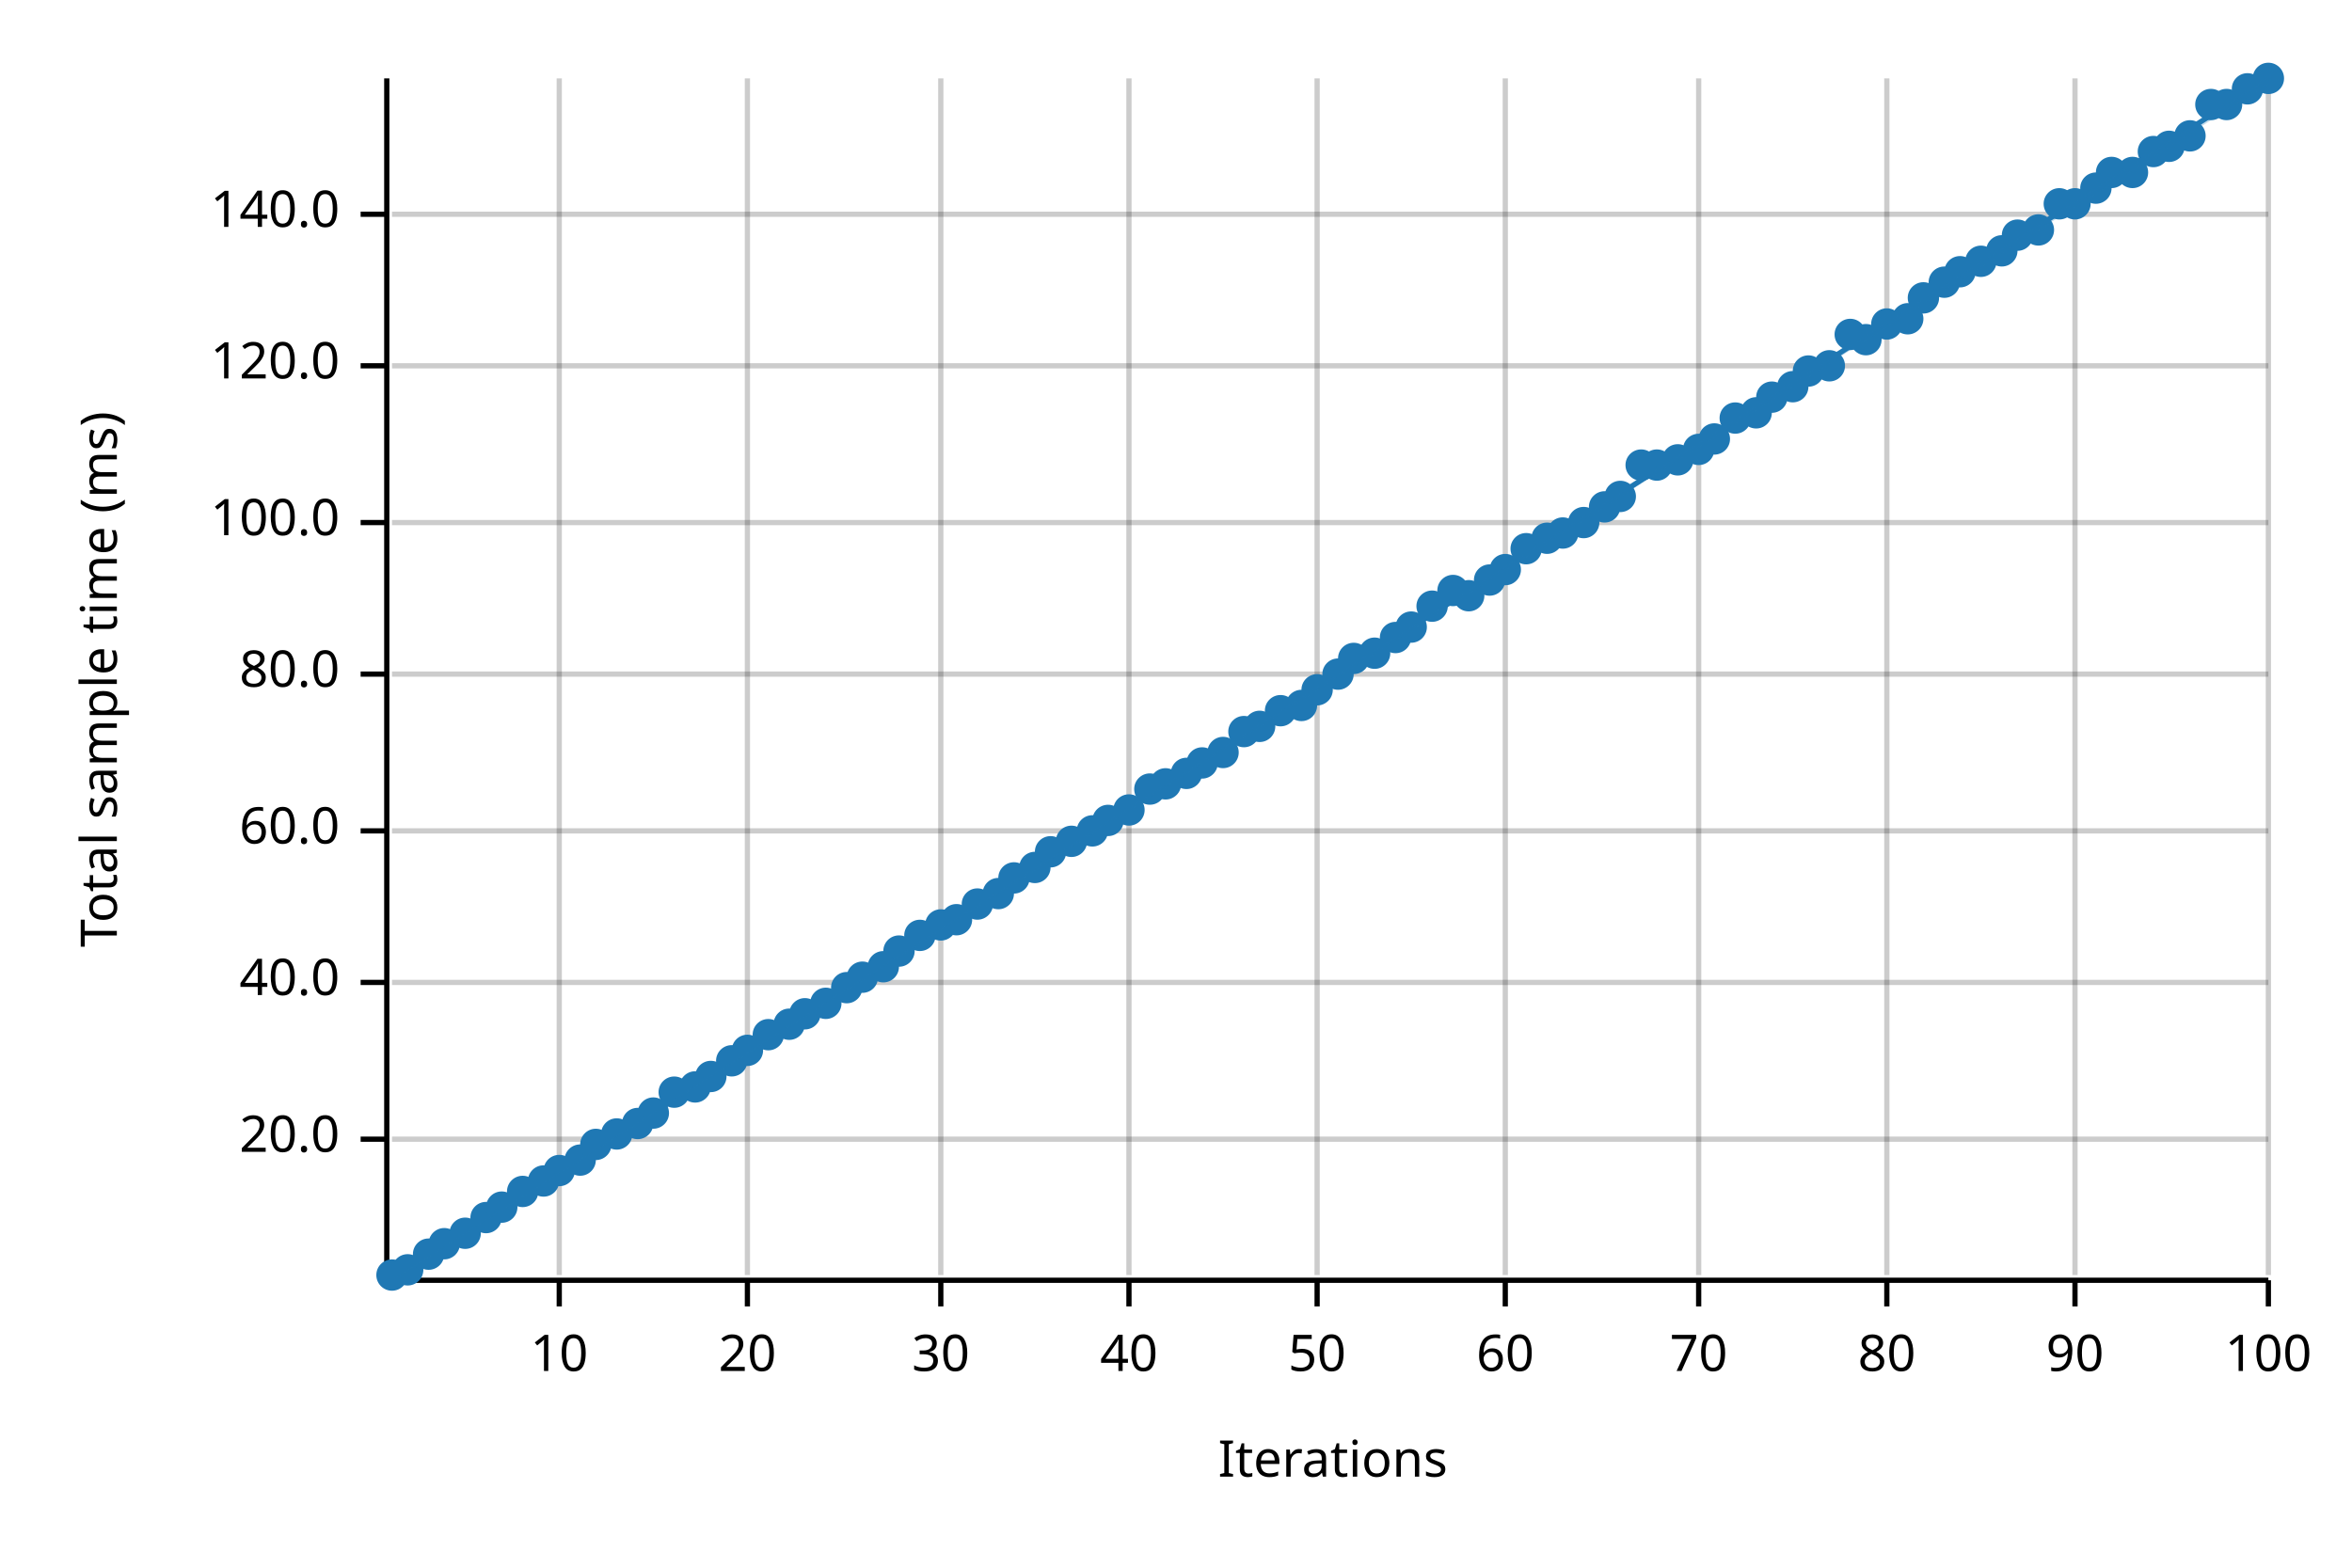
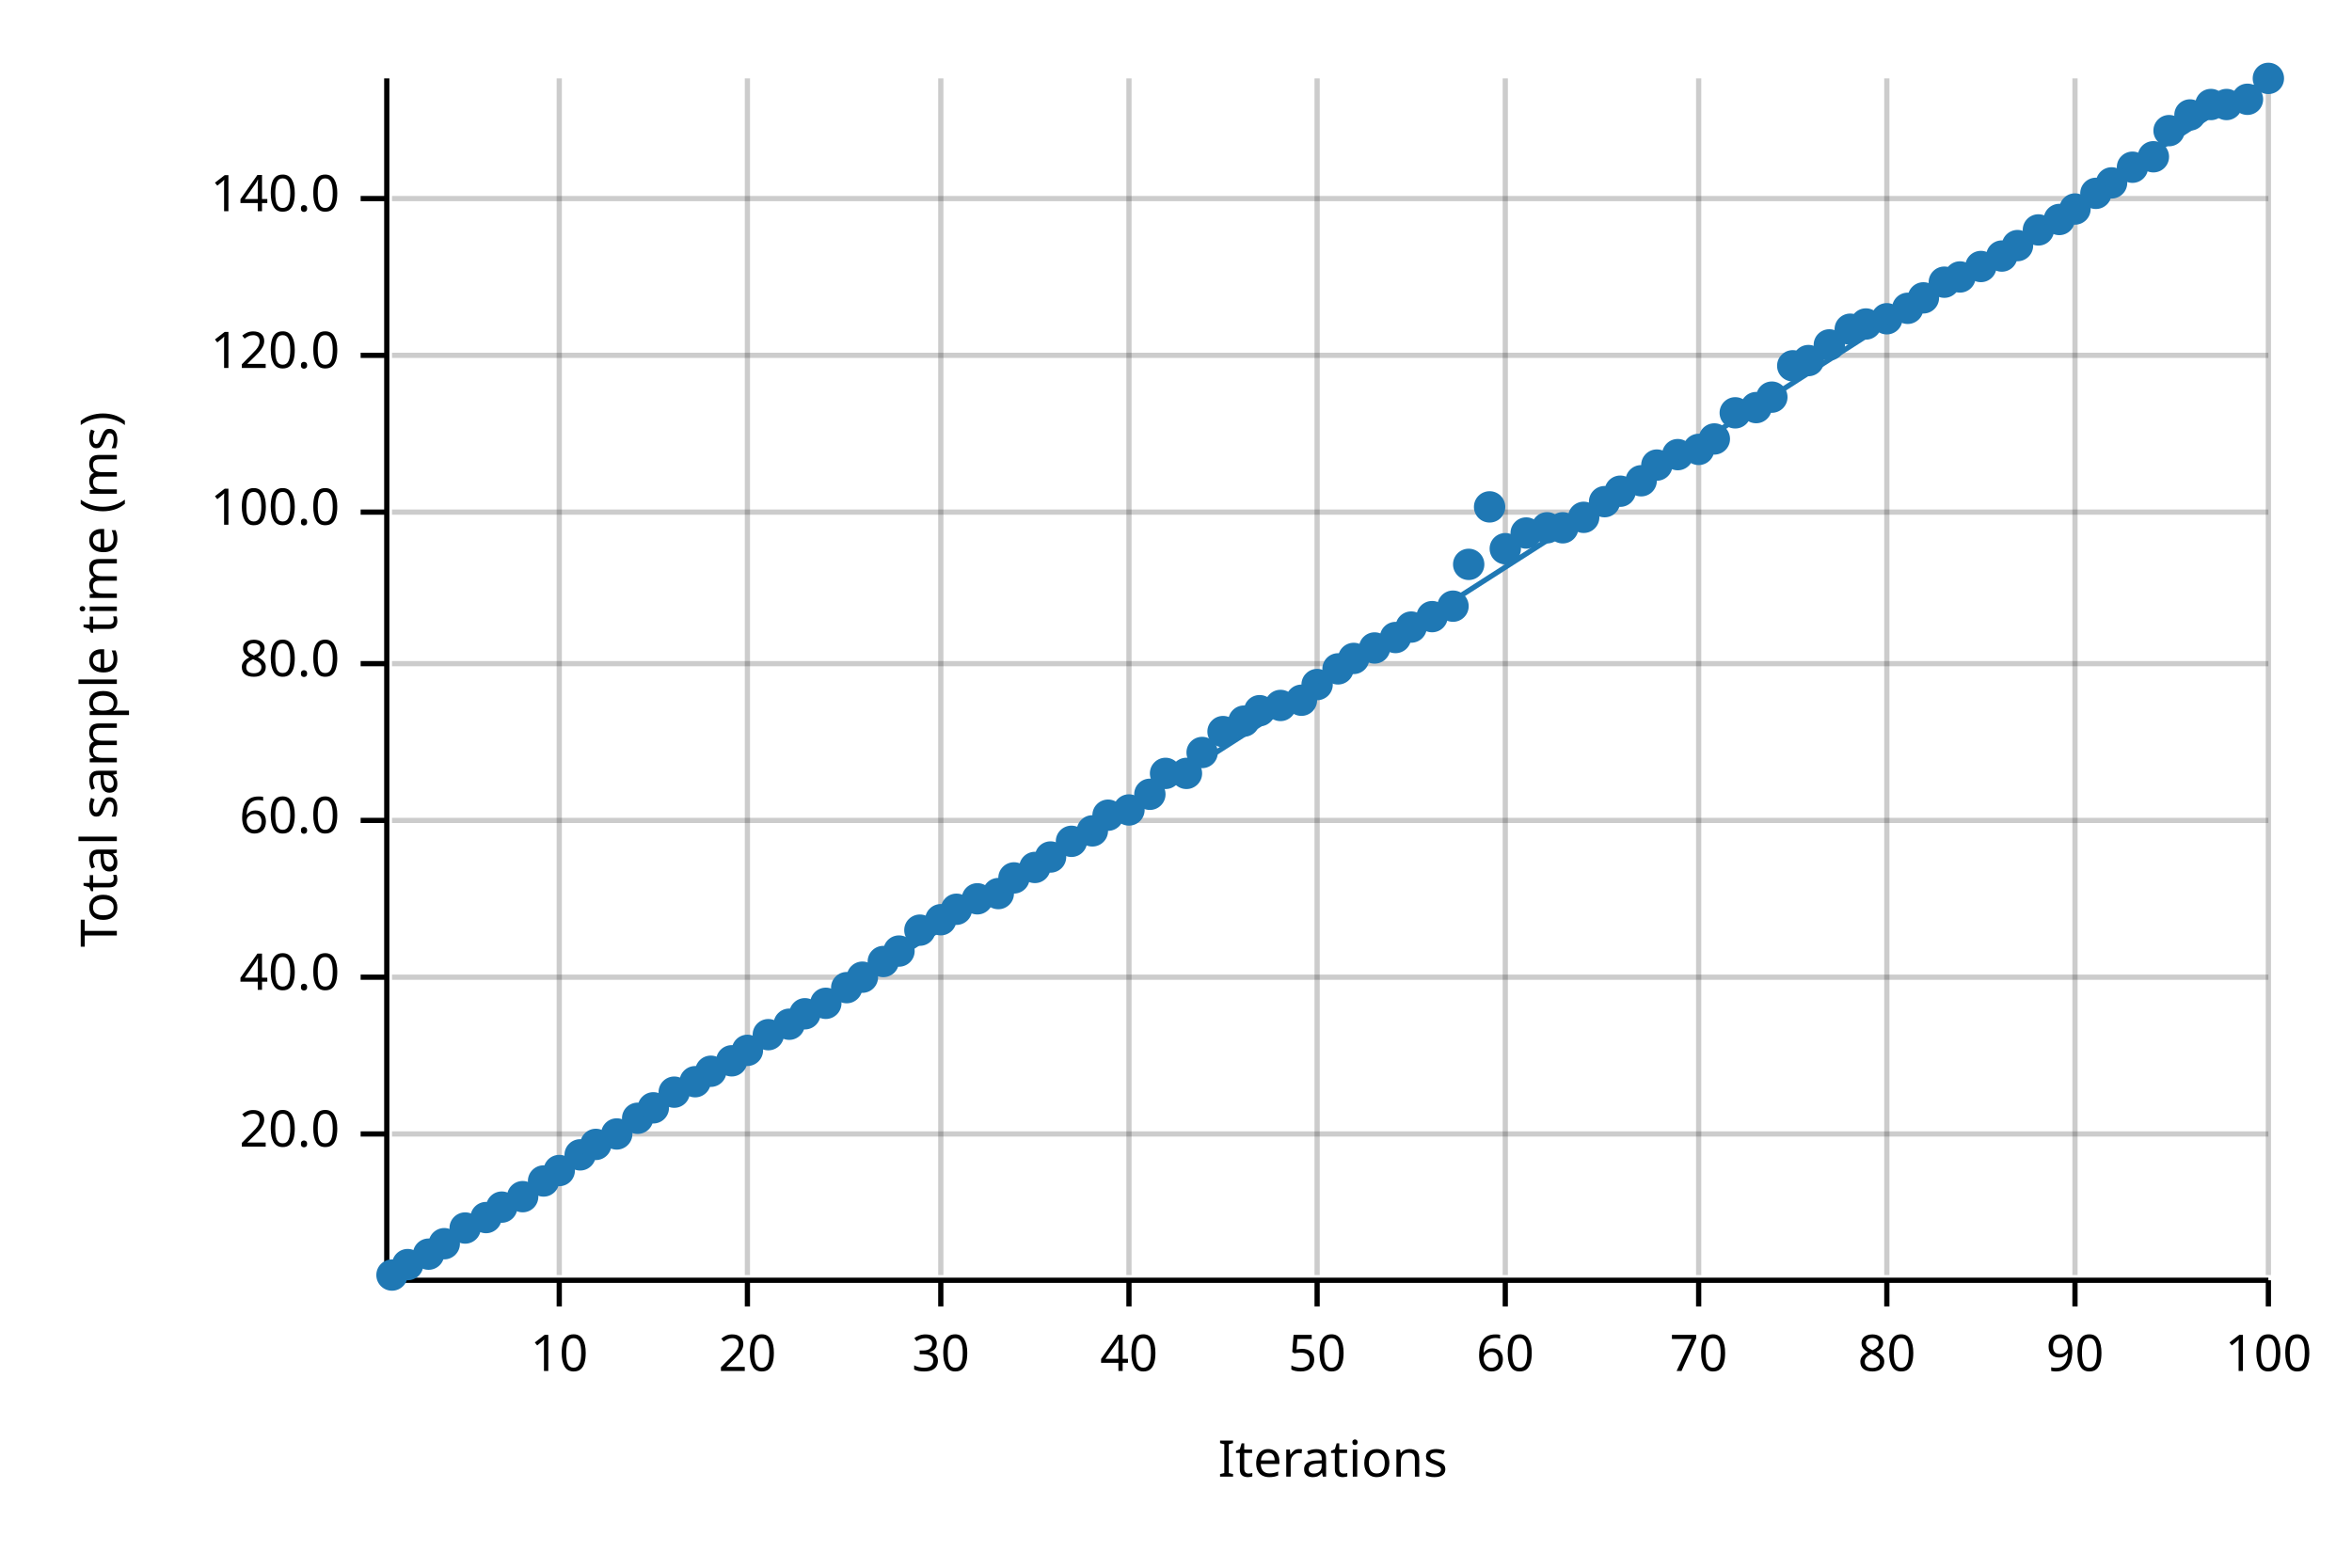
<svg xmlns="http://www.w3.org/2000/svg" width="450" height="300" viewBox="0 0 450 300">
  <text x="15" y="130" dy="0.76em" text-anchor="middle" font-family="sans-serif" font-size="9.677" opacity="1" fill="#000000" transform="rotate(270, 15, 130)">
Total sample time (ms)
</text>
  <text x="255" y="285" dy="-0.5ex" text-anchor="middle" font-family="sans-serif" font-size="9.677" opacity="1" fill="#000000">
Iterations
</text>
  <line opacity="0.2" stroke="#000000" stroke-width="1" x1="107" y1="244" x2="107" y2="15" />
  <line opacity="0.2" stroke="#000000" stroke-width="1" x1="143" y1="244" x2="143" y2="15" />
  <line opacity="0.2" stroke="#000000" stroke-width="1" x1="180" y1="244" x2="180" y2="15" />
  <line opacity="0.2" stroke="#000000" stroke-width="1" x1="216" y1="244" x2="216" y2="15" />
  <line opacity="0.2" stroke="#000000" stroke-width="1" x1="252" y1="244" x2="252" y2="15" />
  <line opacity="0.2" stroke="#000000" stroke-width="1" x1="288" y1="244" x2="288" y2="15" />
  <line opacity="0.2" stroke="#000000" stroke-width="1" x1="325" y1="244" x2="325" y2="15" />
  <line opacity="0.2" stroke="#000000" stroke-width="1" x1="361" y1="244" x2="361" y2="15" />
  <line opacity="0.2" stroke="#000000" stroke-width="1" x1="397" y1="244" x2="397" y2="15" />
  <line opacity="0.2" stroke="#000000" stroke-width="1" x1="434" y1="244" x2="434" y2="15" />
-   <line opacity="0.2" stroke="#000000" stroke-width="1" x1="75" y1="218" x2="434" y2="218" />
-   <line opacity="0.2" stroke="#000000" stroke-width="1" x1="75" y1="188" x2="434" y2="188" />
-   <line opacity="0.2" stroke="#000000" stroke-width="1" x1="75" y1="159" x2="434" y2="159" />
-   <line opacity="0.2" stroke="#000000" stroke-width="1" x1="75" y1="129" x2="434" y2="129" />
-   <line opacity="0.2" stroke="#000000" stroke-width="1" x1="75" y1="100" x2="434" y2="100" />
-   <line opacity="0.2" stroke="#000000" stroke-width="1" x1="75" y1="70" x2="434" y2="70" />
-   <line opacity="0.2" stroke="#000000" stroke-width="1" x1="75" y1="41" x2="434" y2="41" />
+   <line opacity="0.2" stroke="#000000" stroke-width="1" x1="75" y1="217" x2="434" y2="217" />
+   <line opacity="0.2" stroke="#000000" stroke-width="1" x1="75" y1="187" x2="434" y2="187" />
+   <line opacity="0.2" stroke="#000000" stroke-width="1" x1="75" y1="157" x2="434" y2="157" />
+   <line opacity="0.2" stroke="#000000" stroke-width="1" x1="75" y1="127" x2="434" y2="127" />
+   <line opacity="0.2" stroke="#000000" stroke-width="1" x1="75" y1="98" x2="434" y2="98" />
+   <line opacity="0.2" stroke="#000000" stroke-width="1" x1="75" y1="68" x2="434" y2="68" />
+   <line opacity="0.2" stroke="#000000" stroke-width="1" x1="75" y1="38" x2="434" y2="38" />
  <polyline fill="none" opacity="1" stroke="#000000" stroke-width="1" points="74,15 74,244 " />
-   <text x="65" y="218" dy="0.5ex" text-anchor="end" font-family="sans-serif" font-size="9.677" opacity="1" fill="#000000">
+   <text x="65" y="217" dy="0.5ex" text-anchor="end" font-family="sans-serif" font-size="9.677" opacity="1" fill="#000000">
20.0
</text>
-   <polyline fill="none" opacity="1" stroke="#000000" stroke-width="1" points="69,218 74,218 " />
-   <text x="65" y="188" dy="0.5ex" text-anchor="end" font-family="sans-serif" font-size="9.677" opacity="1" fill="#000000">
+   <polyline fill="none" opacity="1" stroke="#000000" stroke-width="1" points="69,217 74,217 " />
+   <text x="65" y="187" dy="0.5ex" text-anchor="end" font-family="sans-serif" font-size="9.677" opacity="1" fill="#000000">
40.0
</text>
-   <polyline fill="none" opacity="1" stroke="#000000" stroke-width="1" points="69,188 74,188 " />
-   <text x="65" y="159" dy="0.5ex" text-anchor="end" font-family="sans-serif" font-size="9.677" opacity="1" fill="#000000">
+   <polyline fill="none" opacity="1" stroke="#000000" stroke-width="1" points="69,187 74,187 " />
+   <text x="65" y="157" dy="0.5ex" text-anchor="end" font-family="sans-serif" font-size="9.677" opacity="1" fill="#000000">
60.0
</text>
-   <polyline fill="none" opacity="1" stroke="#000000" stroke-width="1" points="69,159 74,159 " />
-   <text x="65" y="129" dy="0.5ex" text-anchor="end" font-family="sans-serif" font-size="9.677" opacity="1" fill="#000000">
+   <polyline fill="none" opacity="1" stroke="#000000" stroke-width="1" points="69,157 74,157 " />
+   <text x="65" y="127" dy="0.5ex" text-anchor="end" font-family="sans-serif" font-size="9.677" opacity="1" fill="#000000">
80.0
</text>
-   <polyline fill="none" opacity="1" stroke="#000000" stroke-width="1" points="69,129 74,129 " />
-   <text x="65" y="100" dy="0.5ex" text-anchor="end" font-family="sans-serif" font-size="9.677" opacity="1" fill="#000000">
+   <polyline fill="none" opacity="1" stroke="#000000" stroke-width="1" points="69,127 74,127 " />
+   <text x="65" y="98" dy="0.5ex" text-anchor="end" font-family="sans-serif" font-size="9.677" opacity="1" fill="#000000">
100.0
</text>
-   <polyline fill="none" opacity="1" stroke="#000000" stroke-width="1" points="69,100 74,100 " />
-   <text x="65" y="70" dy="0.5ex" text-anchor="end" font-family="sans-serif" font-size="9.677" opacity="1" fill="#000000">
+   <polyline fill="none" opacity="1" stroke="#000000" stroke-width="1" points="69,98 74,98 " />
+   <text x="65" y="68" dy="0.5ex" text-anchor="end" font-family="sans-serif" font-size="9.677" opacity="1" fill="#000000">
120.0
</text>
-   <polyline fill="none" opacity="1" stroke="#000000" stroke-width="1" points="69,70 74,70 " />
-   <text x="65" y="41" dy="0.5ex" text-anchor="end" font-family="sans-serif" font-size="9.677" opacity="1" fill="#000000">
+   <polyline fill="none" opacity="1" stroke="#000000" stroke-width="1" points="69,68 74,68 " />
+   <text x="65" y="38" dy="0.5ex" text-anchor="end" font-family="sans-serif" font-size="9.677" opacity="1" fill="#000000">
140.0
</text>
-   <polyline fill="none" opacity="1" stroke="#000000" stroke-width="1" points="69,41 74,41 " />
+   <polyline fill="none" opacity="1" stroke="#000000" stroke-width="1" points="69,38 74,38 " />
  <polyline fill="none" opacity="1" stroke="#000000" stroke-width="1" points="75,245 434,245 " />
  <text x="107" y="255" dy="0.76em" text-anchor="middle" font-family="sans-serif" font-size="9.677" opacity="1" fill="#000000">
10
</text>
  <polyline fill="none" opacity="1" stroke="#000000" stroke-width="1" points="107,245 107,250 " />
  <text x="143" y="255" dy="0.76em" text-anchor="middle" font-family="sans-serif" font-size="9.677" opacity="1" fill="#000000">
20
</text>
  <polyline fill="none" opacity="1" stroke="#000000" stroke-width="1" points="143,245 143,250 " />
  <text x="180" y="255" dy="0.76em" text-anchor="middle" font-family="sans-serif" font-size="9.677" opacity="1" fill="#000000">
30
</text>
  <polyline fill="none" opacity="1" stroke="#000000" stroke-width="1" points="180,245 180,250 " />
  <text x="216" y="255" dy="0.76em" text-anchor="middle" font-family="sans-serif" font-size="9.677" opacity="1" fill="#000000">
40
</text>
  <polyline fill="none" opacity="1" stroke="#000000" stroke-width="1" points="216,245 216,250 " />
  <text x="252" y="255" dy="0.76em" text-anchor="middle" font-family="sans-serif" font-size="9.677" opacity="1" fill="#000000">
50
</text>
  <polyline fill="none" opacity="1" stroke="#000000" stroke-width="1" points="252,245 252,250 " />
  <text x="288" y="255" dy="0.76em" text-anchor="middle" font-family="sans-serif" font-size="9.677" opacity="1" fill="#000000">
60
</text>
  <polyline fill="none" opacity="1" stroke="#000000" stroke-width="1" points="288,245 288,250 " />
  <text x="325" y="255" dy="0.76em" text-anchor="middle" font-family="sans-serif" font-size="9.677" opacity="1" fill="#000000">
70
</text>
  <polyline fill="none" opacity="1" stroke="#000000" stroke-width="1" points="325,245 325,250 " />
  <text x="361" y="255" dy="0.76em" text-anchor="middle" font-family="sans-serif" font-size="9.677" opacity="1" fill="#000000">
80
</text>
  <polyline fill="none" opacity="1" stroke="#000000" stroke-width="1" points="361,245 361,250 " />
  <text x="397" y="255" dy="0.76em" text-anchor="middle" font-family="sans-serif" font-size="9.677" opacity="1" fill="#000000">
90
</text>
  <polyline fill="none" opacity="1" stroke="#000000" stroke-width="1" points="397,245 397,250 " />
  <text x="434" y="255" dy="0.76em" text-anchor="middle" font-family="sans-serif" font-size="9.677" opacity="1" fill="#000000">
100
</text>
  <polyline fill="none" opacity="1" stroke="#000000" stroke-width="1" points="434,245 434,250 " />
  <circle cx="75" cy="244" r="3" opacity="1" fill="#1F78B4" stroke="none" stroke-width="1" />
-   <circle cx="78" cy="243" r="3" opacity="1" fill="#1F78B4" stroke="none" stroke-width="1" />
+   <circle cx="78" cy="242" r="3" opacity="1" fill="#1F78B4" stroke="none" stroke-width="1" />
  <circle cx="82" cy="240" r="3" opacity="1" fill="#1F78B4" stroke="none" stroke-width="1" />
  <circle cx="85" cy="238" r="3" opacity="1" fill="#1F78B4" stroke="none" stroke-width="1" />
-   <circle cx="89" cy="236" r="3" opacity="1" fill="#1F78B4" stroke="none" stroke-width="1" />
+   <circle cx="89" cy="235" r="3" opacity="1" fill="#1F78B4" stroke="none" stroke-width="1" />
  <circle cx="93" cy="233" r="3" opacity="1" fill="#1F78B4" stroke="none" stroke-width="1" />
  <circle cx="96" cy="231" r="3" opacity="1" fill="#1F78B4" stroke="none" stroke-width="1" />
-   <circle cx="100" cy="228" r="3" opacity="1" fill="#1F78B4" stroke="none" stroke-width="1" />
+   <circle cx="100" cy="229" r="3" opacity="1" fill="#1F78B4" stroke="none" stroke-width="1" />
  <circle cx="104" cy="226" r="3" opacity="1" fill="#1F78B4" stroke="none" stroke-width="1" />
  <circle cx="107" cy="224" r="3" opacity="1" fill="#1F78B4" stroke="none" stroke-width="1" />
-   <circle cx="111" cy="222" r="3" opacity="1" fill="#1F78B4" stroke="none" stroke-width="1" />
+   <circle cx="111" cy="221" r="3" opacity="1" fill="#1F78B4" stroke="none" stroke-width="1" />
  <circle cx="114" cy="219" r="3" opacity="1" fill="#1F78B4" stroke="none" stroke-width="1" />
  <circle cx="118" cy="217" r="3" opacity="1" fill="#1F78B4" stroke="none" stroke-width="1" />
-   <circle cx="122" cy="215" r="3" opacity="1" fill="#1F78B4" stroke="none" stroke-width="1" />
-   <circle cx="125" cy="213" r="3" opacity="1" fill="#1F78B4" stroke="none" stroke-width="1" />
+   <circle cx="122" cy="214" r="3" opacity="1" fill="#1F78B4" stroke="none" stroke-width="1" />
+   <circle cx="125" cy="212" r="3" opacity="1" fill="#1F78B4" stroke="none" stroke-width="1" />
  <circle cx="129" cy="209" r="3" opacity="1" fill="#1F78B4" stroke="none" stroke-width="1" />
-   <circle cx="133" cy="208" r="3" opacity="1" fill="#1F78B4" stroke="none" stroke-width="1" />
-   <circle cx="136" cy="206" r="3" opacity="1" fill="#1F78B4" stroke="none" stroke-width="1" />
+   <circle cx="133" cy="207" r="3" opacity="1" fill="#1F78B4" stroke="none" stroke-width="1" />
+   <circle cx="136" cy="205" r="3" opacity="1" fill="#1F78B4" stroke="none" stroke-width="1" />
  <circle cx="140" cy="203" r="3" opacity="1" fill="#1F78B4" stroke="none" stroke-width="1" />
  <circle cx="143" cy="201" r="3" opacity="1" fill="#1F78B4" stroke="none" stroke-width="1" />
  <circle cx="147" cy="198" r="3" opacity="1" fill="#1F78B4" stroke="none" stroke-width="1" />
  <circle cx="151" cy="196" r="3" opacity="1" fill="#1F78B4" stroke="none" stroke-width="1" />
  <circle cx="154" cy="194" r="3" opacity="1" fill="#1F78B4" stroke="none" stroke-width="1" />
  <circle cx="158" cy="192" r="3" opacity="1" fill="#1F78B4" stroke="none" stroke-width="1" />
  <circle cx="162" cy="189" r="3" opacity="1" fill="#1F78B4" stroke="none" stroke-width="1" />
  <circle cx="165" cy="187" r="3" opacity="1" fill="#1F78B4" stroke="none" stroke-width="1" />
-   <circle cx="169" cy="185" r="3" opacity="1" fill="#1F78B4" stroke="none" stroke-width="1" />
+   <circle cx="169" cy="184" r="3" opacity="1" fill="#1F78B4" stroke="none" stroke-width="1" />
  <circle cx="172" cy="182" r="3" opacity="1" fill="#1F78B4" stroke="none" stroke-width="1" />
-   <circle cx="176" cy="179" r="3" opacity="1" fill="#1F78B4" stroke="none" stroke-width="1" />
-   <circle cx="180" cy="177" r="3" opacity="1" fill="#1F78B4" stroke="none" stroke-width="1" />
-   <circle cx="183" cy="176" r="3" opacity="1" fill="#1F78B4" stroke="none" stroke-width="1" />
-   <circle cx="187" cy="173" r="3" opacity="1" fill="#1F78B4" stroke="none" stroke-width="1" />
+   <circle cx="176" cy="178" r="3" opacity="1" fill="#1F78B4" stroke="none" stroke-width="1" />
+   <circle cx="180" cy="176" r="3" opacity="1" fill="#1F78B4" stroke="none" stroke-width="1" />
+   <circle cx="183" cy="174" r="3" opacity="1" fill="#1F78B4" stroke="none" stroke-width="1" />
+   <circle cx="187" cy="172" r="3" opacity="1" fill="#1F78B4" stroke="none" stroke-width="1" />
  <circle cx="191" cy="171" r="3" opacity="1" fill="#1F78B4" stroke="none" stroke-width="1" />
  <circle cx="194" cy="168" r="3" opacity="1" fill="#1F78B4" stroke="none" stroke-width="1" />
  <circle cx="198" cy="166" r="3" opacity="1" fill="#1F78B4" stroke="none" stroke-width="1" />
-   <circle cx="201" cy="163" r="3" opacity="1" fill="#1F78B4" stroke="none" stroke-width="1" />
+   <circle cx="201" cy="164" r="3" opacity="1" fill="#1F78B4" stroke="none" stroke-width="1" />
  <circle cx="205" cy="161" r="3" opacity="1" fill="#1F78B4" stroke="none" stroke-width="1" />
  <circle cx="209" cy="159" r="3" opacity="1" fill="#1F78B4" stroke="none" stroke-width="1" />
-   <circle cx="212" cy="157" r="3" opacity="1" fill="#1F78B4" stroke="none" stroke-width="1" />
+   <circle cx="212" cy="156" r="3" opacity="1" fill="#1F78B4" stroke="none" stroke-width="1" />
  <circle cx="216" cy="155" r="3" opacity="1" fill="#1F78B4" stroke="none" stroke-width="1" />
-   <circle cx="220" cy="151" r="3" opacity="1" fill="#1F78B4" stroke="none" stroke-width="1" />
-   <circle cx="223" cy="150" r="3" opacity="1" fill="#1F78B4" stroke="none" stroke-width="1" />
+   <circle cx="220" cy="152" r="3" opacity="1" fill="#1F78B4" stroke="none" stroke-width="1" />
+   <circle cx="223" cy="148" r="3" opacity="1" fill="#1F78B4" stroke="none" stroke-width="1" />
  <circle cx="227" cy="148" r="3" opacity="1" fill="#1F78B4" stroke="none" stroke-width="1" />
-   <circle cx="230" cy="146" r="3" opacity="1" fill="#1F78B4" stroke="none" stroke-width="1" />
-   <circle cx="234" cy="144" r="3" opacity="1" fill="#1F78B4" stroke="none" stroke-width="1" />
-   <circle cx="238" cy="140" r="3" opacity="1" fill="#1F78B4" stroke="none" stroke-width="1" />
-   <circle cx="241" cy="139" r="3" opacity="1" fill="#1F78B4" stroke="none" stroke-width="1" />
-   <circle cx="245" cy="136" r="3" opacity="1" fill="#1F78B4" stroke="none" stroke-width="1" />
-   <circle cx="249" cy="135" r="3" opacity="1" fill="#1F78B4" stroke="none" stroke-width="1" />
-   <circle cx="252" cy="132" r="3" opacity="1" fill="#1F78B4" stroke="none" stroke-width="1" />
-   <circle cx="256" cy="129" r="3" opacity="1" fill="#1F78B4" stroke="none" stroke-width="1" />
+   <circle cx="230" cy="144" r="3" opacity="1" fill="#1F78B4" stroke="none" stroke-width="1" />
+   <circle cx="234" cy="140" r="3" opacity="1" fill="#1F78B4" stroke="none" stroke-width="1" />
+   <circle cx="238" cy="138" r="3" opacity="1" fill="#1F78B4" stroke="none" stroke-width="1" />
+   <circle cx="241" cy="136" r="3" opacity="1" fill="#1F78B4" stroke="none" stroke-width="1" />
+   <circle cx="245" cy="135" r="3" opacity="1" fill="#1F78B4" stroke="none" stroke-width="1" />
+   <circle cx="249" cy="134" r="3" opacity="1" fill="#1F78B4" stroke="none" stroke-width="1" />
+   <circle cx="252" cy="131" r="3" opacity="1" fill="#1F78B4" stroke="none" stroke-width="1" />
+   <circle cx="256" cy="128" r="3" opacity="1" fill="#1F78B4" stroke="none" stroke-width="1" />
  <circle cx="259" cy="126" r="3" opacity="1" fill="#1F78B4" stroke="none" stroke-width="1" />
-   <circle cx="263" cy="125" r="3" opacity="1" fill="#1F78B4" stroke="none" stroke-width="1" />
+   <circle cx="263" cy="124" r="3" opacity="1" fill="#1F78B4" stroke="none" stroke-width="1" />
  <circle cx="267" cy="122" r="3" opacity="1" fill="#1F78B4" stroke="none" stroke-width="1" />
  <circle cx="270" cy="120" r="3" opacity="1" fill="#1F78B4" stroke="none" stroke-width="1" />
-   <circle cx="274" cy="116" r="3" opacity="1" fill="#1F78B4" stroke="none" stroke-width="1" />
-   <circle cx="278" cy="113" r="3" opacity="1" fill="#1F78B4" stroke="none" stroke-width="1" />
-   <circle cx="281" cy="114" r="3" opacity="1" fill="#1F78B4" stroke="none" stroke-width="1" />
-   <circle cx="285" cy="111" r="3" opacity="1" fill="#1F78B4" stroke="none" stroke-width="1" />
-   <circle cx="288" cy="109" r="3" opacity="1" fill="#1F78B4" stroke="none" stroke-width="1" />
-   <circle cx="292" cy="105" r="3" opacity="1" fill="#1F78B4" stroke="none" stroke-width="1" />
-   <circle cx="296" cy="103" r="3" opacity="1" fill="#1F78B4" stroke="none" stroke-width="1" />
-   <circle cx="299" cy="102" r="3" opacity="1" fill="#1F78B4" stroke="none" stroke-width="1" />
-   <circle cx="303" cy="100" r="3" opacity="1" fill="#1F78B4" stroke="none" stroke-width="1" />
-   <circle cx="307" cy="97" r="3" opacity="1" fill="#1F78B4" stroke="none" stroke-width="1" />
-   <circle cx="310" cy="95" r="3" opacity="1" fill="#1F78B4" stroke="none" stroke-width="1" />
-   <circle cx="314" cy="89" r="3" opacity="1" fill="#1F78B4" stroke="none" stroke-width="1" />
+   <circle cx="274" cy="118" r="3" opacity="1" fill="#1F78B4" stroke="none" stroke-width="1" />
+   <circle cx="278" cy="116" r="3" opacity="1" fill="#1F78B4" stroke="none" stroke-width="1" />
+   <circle cx="281" cy="108" r="3" opacity="1" fill="#1F78B4" stroke="none" stroke-width="1" />
+   <circle cx="285" cy="97" r="3" opacity="1" fill="#1F78B4" stroke="none" stroke-width="1" />
+   <circle cx="288" cy="105" r="3" opacity="1" fill="#1F78B4" stroke="none" stroke-width="1" />
+   <circle cx="292" cy="102" r="3" opacity="1" fill="#1F78B4" stroke="none" stroke-width="1" />
+   <circle cx="296" cy="101" r="3" opacity="1" fill="#1F78B4" stroke="none" stroke-width="1" />
+   <circle cx="299" cy="101" r="3" opacity="1" fill="#1F78B4" stroke="none" stroke-width="1" />
+   <circle cx="303" cy="99" r="3" opacity="1" fill="#1F78B4" stroke="none" stroke-width="1" />
+   <circle cx="307" cy="96" r="3" opacity="1" fill="#1F78B4" stroke="none" stroke-width="1" />
+   <circle cx="310" cy="94" r="3" opacity="1" fill="#1F78B4" stroke="none" stroke-width="1" />
+   <circle cx="314" cy="92" r="3" opacity="1" fill="#1F78B4" stroke="none" stroke-width="1" />
  <circle cx="317" cy="89" r="3" opacity="1" fill="#1F78B4" stroke="none" stroke-width="1" />
-   <circle cx="321" cy="88" r="3" opacity="1" fill="#1F78B4" stroke="none" stroke-width="1" />
+   <circle cx="321" cy="87" r="3" opacity="1" fill="#1F78B4" stroke="none" stroke-width="1" />
  <circle cx="325" cy="86" r="3" opacity="1" fill="#1F78B4" stroke="none" stroke-width="1" />
  <circle cx="328" cy="84" r="3" opacity="1" fill="#1F78B4" stroke="none" stroke-width="1" />
-   <circle cx="332" cy="80" r="3" opacity="1" fill="#1F78B4" stroke="none" stroke-width="1" />
-   <circle cx="336" cy="79" r="3" opacity="1" fill="#1F78B4" stroke="none" stroke-width="1" />
+   <circle cx="332" cy="79" r="3" opacity="1" fill="#1F78B4" stroke="none" stroke-width="1" />
+   <circle cx="336" cy="78" r="3" opacity="1" fill="#1F78B4" stroke="none" stroke-width="1" />
  <circle cx="339" cy="76" r="3" opacity="1" fill="#1F78B4" stroke="none" stroke-width="1" />
-   <circle cx="343" cy="74" r="3" opacity="1" fill="#1F78B4" stroke="none" stroke-width="1" />
-   <circle cx="346" cy="71" r="3" opacity="1" fill="#1F78B4" stroke="none" stroke-width="1" />
-   <circle cx="350" cy="70" r="3" opacity="1" fill="#1F78B4" stroke="none" stroke-width="1" />
-   <circle cx="354" cy="64" r="3" opacity="1" fill="#1F78B4" stroke="none" stroke-width="1" />
-   <circle cx="357" cy="65" r="3" opacity="1" fill="#1F78B4" stroke="none" stroke-width="1" />
-   <circle cx="361" cy="62" r="3" opacity="1" fill="#1F78B4" stroke="none" stroke-width="1" />
-   <circle cx="365" cy="61" r="3" opacity="1" fill="#1F78B4" stroke="none" stroke-width="1" />
+   <circle cx="343" cy="70" r="3" opacity="1" fill="#1F78B4" stroke="none" stroke-width="1" />
+   <circle cx="346" cy="69" r="3" opacity="1" fill="#1F78B4" stroke="none" stroke-width="1" />
+   <circle cx="350" cy="66" r="3" opacity="1" fill="#1F78B4" stroke="none" stroke-width="1" />
+   <circle cx="354" cy="63" r="3" opacity="1" fill="#1F78B4" stroke="none" stroke-width="1" />
+   <circle cx="357" cy="62" r="3" opacity="1" fill="#1F78B4" stroke="none" stroke-width="1" />
+   <circle cx="361" cy="61" r="3" opacity="1" fill="#1F78B4" stroke="none" stroke-width="1" />
+   <circle cx="365" cy="59" r="3" opacity="1" fill="#1F78B4" stroke="none" stroke-width="1" />
  <circle cx="368" cy="57" r="3" opacity="1" fill="#1F78B4" stroke="none" stroke-width="1" />
  <circle cx="372" cy="54" r="3" opacity="1" fill="#1F78B4" stroke="none" stroke-width="1" />
-   <circle cx="375" cy="52" r="3" opacity="1" fill="#1F78B4" stroke="none" stroke-width="1" />
-   <circle cx="379" cy="50" r="3" opacity="1" fill="#1F78B4" stroke="none" stroke-width="1" />
-   <circle cx="383" cy="48" r="3" opacity="1" fill="#1F78B4" stroke="none" stroke-width="1" />
-   <circle cx="386" cy="45" r="3" opacity="1" fill="#1F78B4" stroke="none" stroke-width="1" />
+   <circle cx="375" cy="53" r="3" opacity="1" fill="#1F78B4" stroke="none" stroke-width="1" />
+   <circle cx="379" cy="51" r="3" opacity="1" fill="#1F78B4" stroke="none" stroke-width="1" />
+   <circle cx="383" cy="49" r="3" opacity="1" fill="#1F78B4" stroke="none" stroke-width="1" />
+   <circle cx="386" cy="47" r="3" opacity="1" fill="#1F78B4" stroke="none" stroke-width="1" />
  <circle cx="390" cy="44" r="3" opacity="1" fill="#1F78B4" stroke="none" stroke-width="1" />
-   <circle cx="394" cy="39" r="3" opacity="1" fill="#1F78B4" stroke="none" stroke-width="1" />
-   <circle cx="397" cy="39" r="3" opacity="1" fill="#1F78B4" stroke="none" stroke-width="1" />
-   <circle cx="401" cy="36" r="3" opacity="1" fill="#1F78B4" stroke="none" stroke-width="1" />
-   <circle cx="404" cy="33" r="3" opacity="1" fill="#1F78B4" stroke="none" stroke-width="1" />
-   <circle cx="408" cy="33" r="3" opacity="1" fill="#1F78B4" stroke="none" stroke-width="1" />
-   <circle cx="412" cy="29" r="3" opacity="1" fill="#1F78B4" stroke="none" stroke-width="1" />
-   <circle cx="415" cy="28" r="3" opacity="1" fill="#1F78B4" stroke="none" stroke-width="1" />
-   <circle cx="419" cy="26" r="3" opacity="1" fill="#1F78B4" stroke="none" stroke-width="1" />
+   <circle cx="394" cy="42" r="3" opacity="1" fill="#1F78B4" stroke="none" stroke-width="1" />
+   <circle cx="397" cy="40" r="3" opacity="1" fill="#1F78B4" stroke="none" stroke-width="1" />
+   <circle cx="401" cy="37" r="3" opacity="1" fill="#1F78B4" stroke="none" stroke-width="1" />
+   <circle cx="404" cy="35" r="3" opacity="1" fill="#1F78B4" stroke="none" stroke-width="1" />
+   <circle cx="408" cy="32" r="3" opacity="1" fill="#1F78B4" stroke="none" stroke-width="1" />
+   <circle cx="412" cy="30" r="3" opacity="1" fill="#1F78B4" stroke="none" stroke-width="1" />
+   <circle cx="415" cy="25" r="3" opacity="1" fill="#1F78B4" stroke="none" stroke-width="1" />
+   <circle cx="419" cy="22" r="3" opacity="1" fill="#1F78B4" stroke="none" stroke-width="1" />
  <circle cx="423" cy="20" r="3" opacity="1" fill="#1F78B4" stroke="none" stroke-width="1" />
  <circle cx="426" cy="20" r="3" opacity="1" fill="#1F78B4" stroke="none" stroke-width="1" />
-   <circle cx="430" cy="17" r="3" opacity="1" fill="#1F78B4" stroke="none" stroke-width="1" />
+   <circle cx="430" cy="19" r="3" opacity="1" fill="#1F78B4" stroke="none" stroke-width="1" />
  <circle cx="434" cy="15" r="3" opacity="1" fill="#1F78B4" stroke="none" stroke-width="1" />
  <polyline fill="none" opacity="1" stroke="#1F78B4" stroke-width="1" points="75,245 434,15 " />
-   <polygon opacity="0.25" fill="#1F78B4" points="75,245 434,16 434,15 " />
+   <polygon opacity="0.25" fill="#1F78B4" points="75,245 434,15 434,15 " />
</svg>
